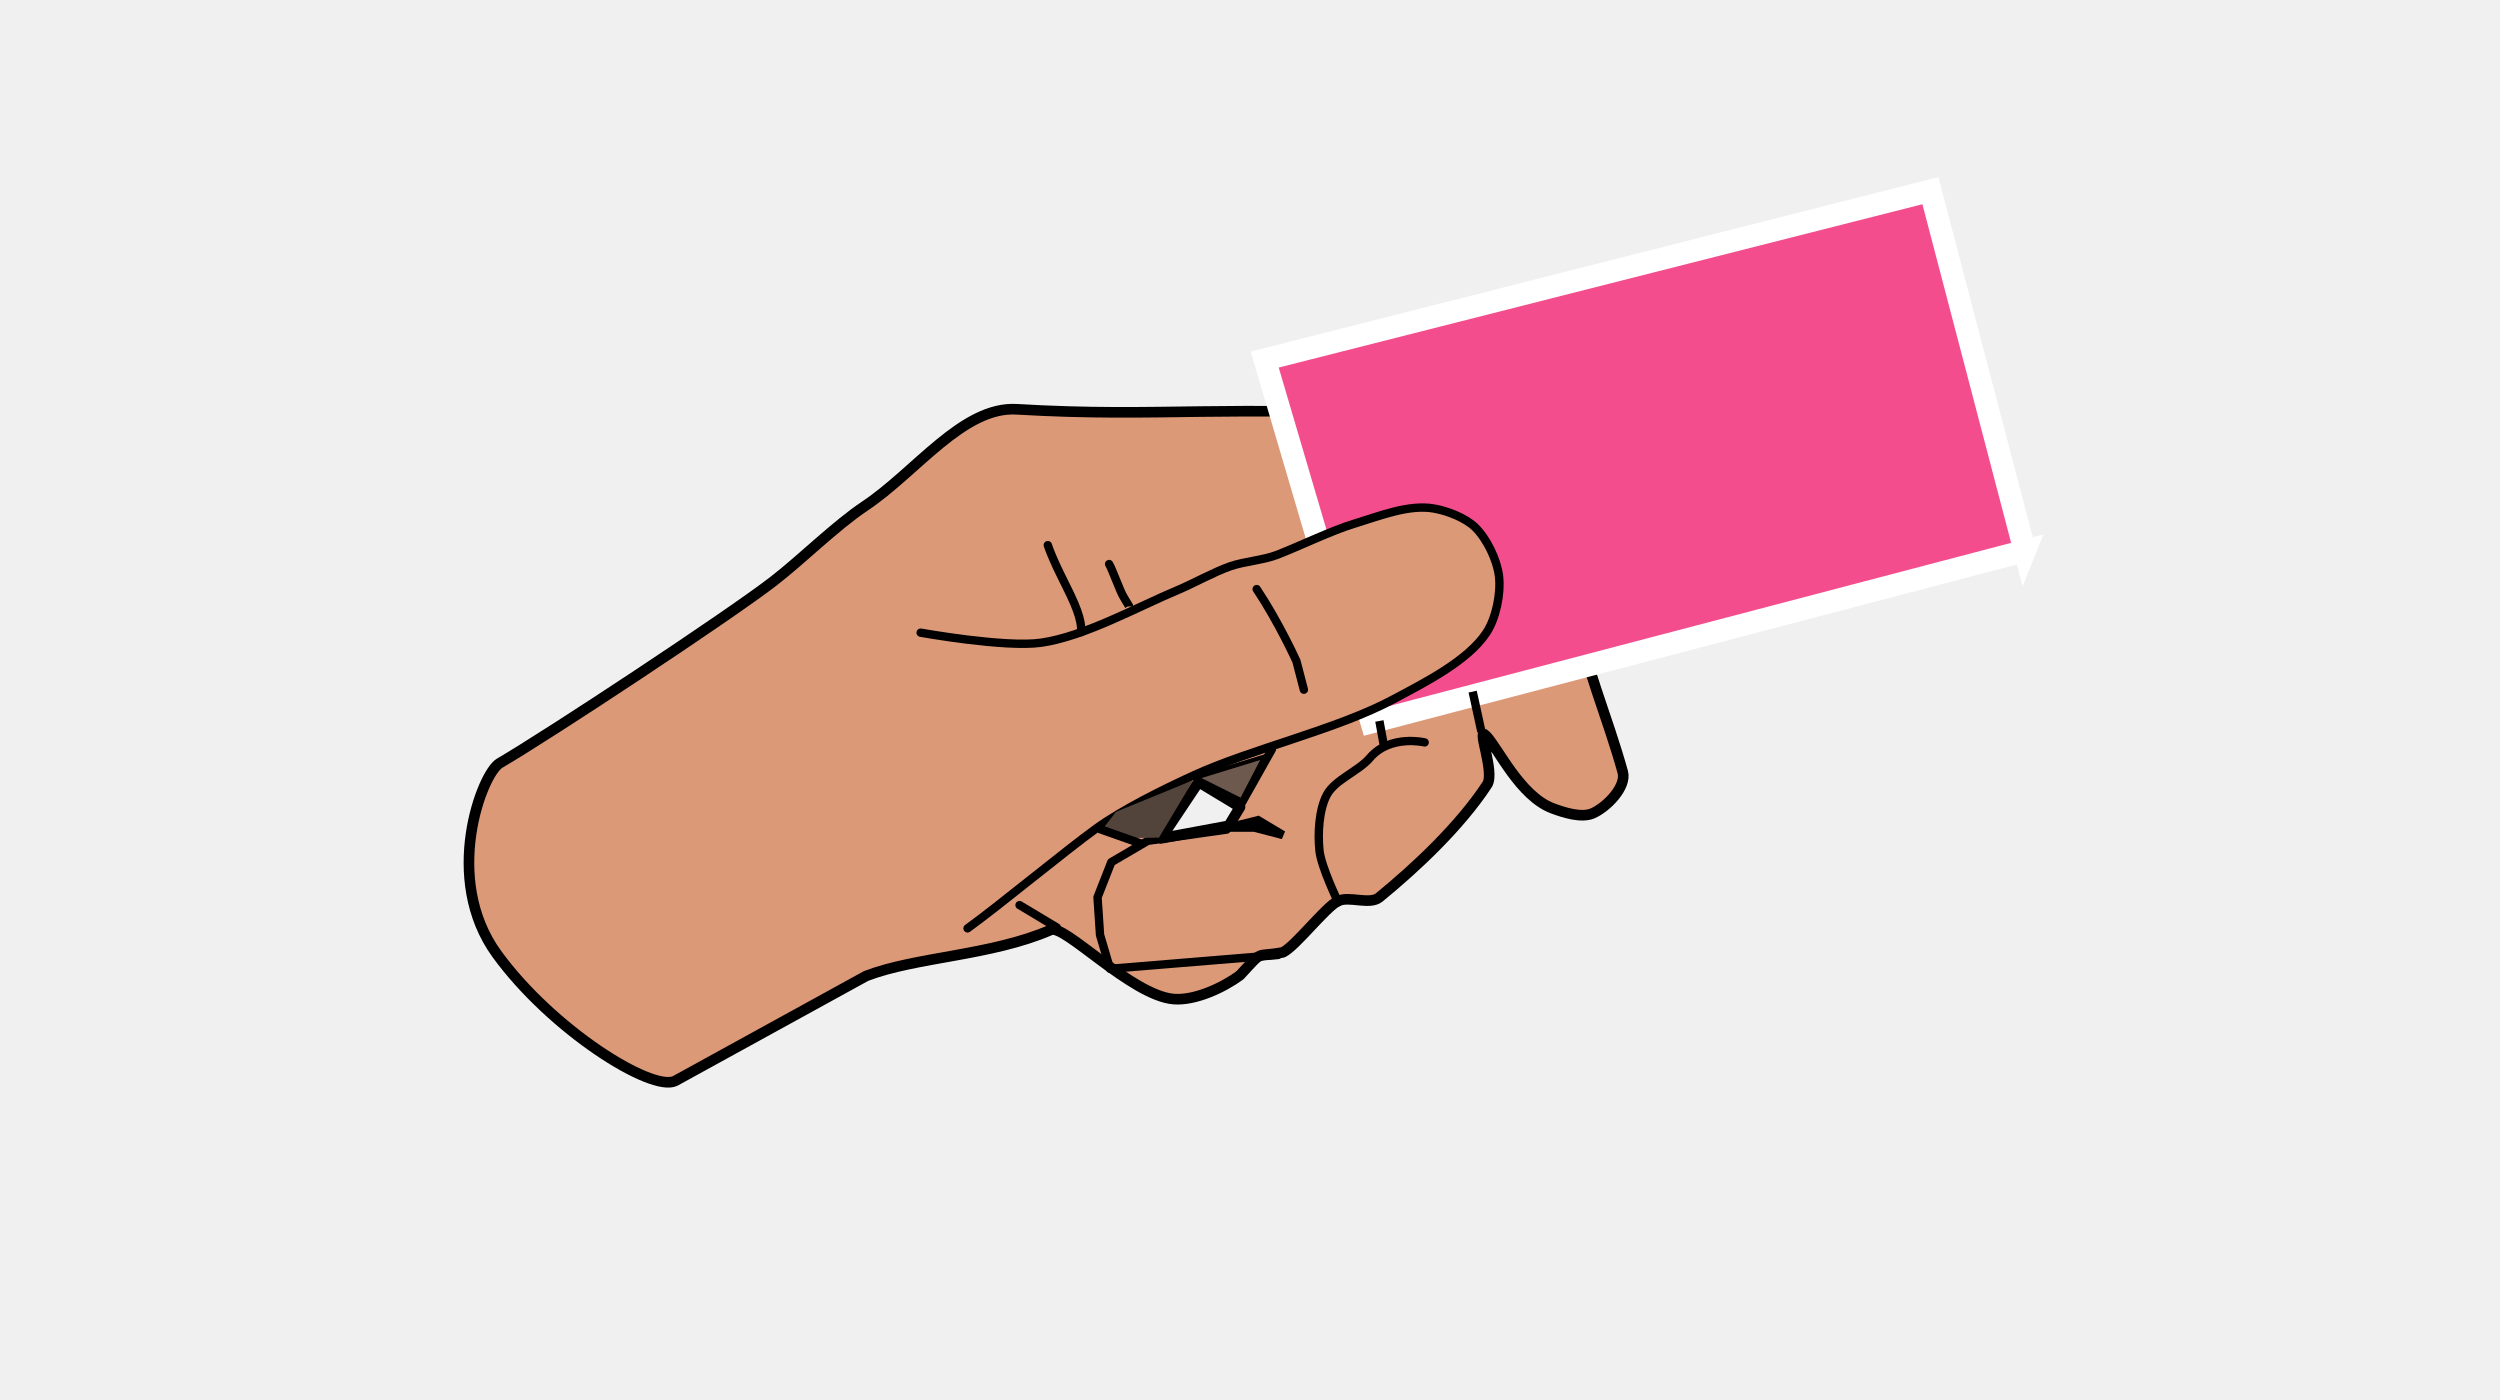
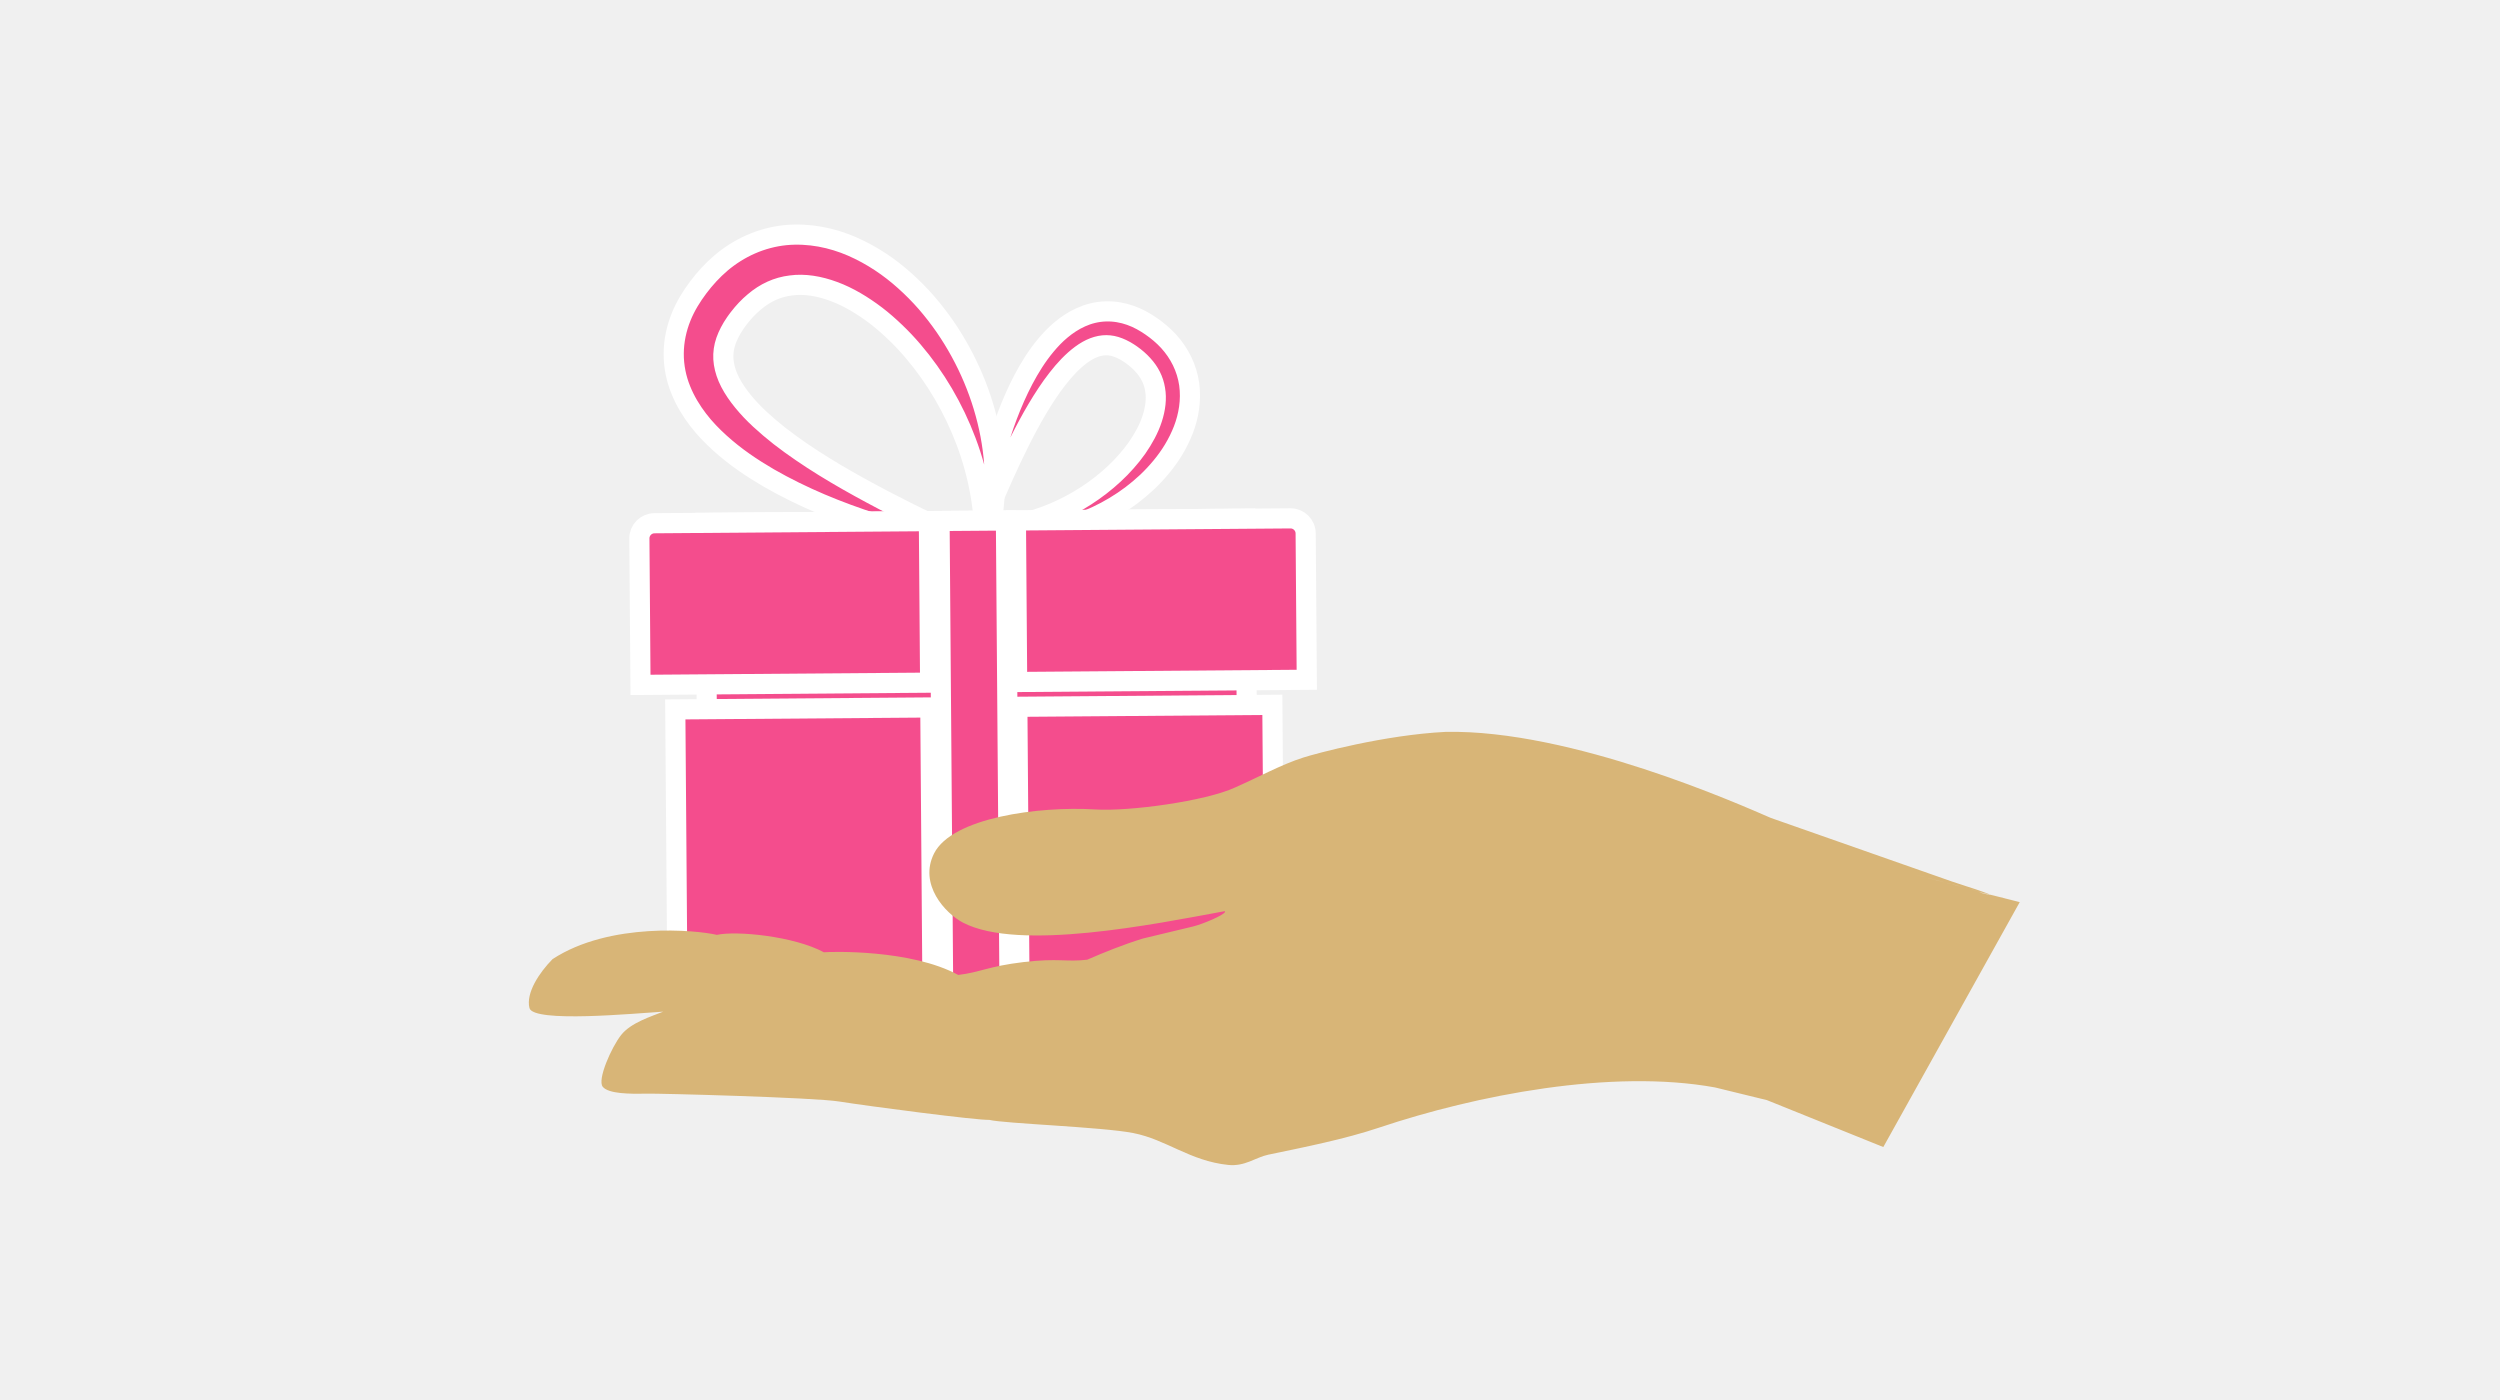
<svg xmlns="http://www.w3.org/2000/svg" version="1.1" id="Layer_1" x="0px" y="0px" width="768px" height="430px" viewBox="0 0 768 430" enable-background="new 0 0 768 430" xml:space="preserve">
  <g>
-     <g>
-       <g>
-         <path fill="#DB9977" stroke="#000000" stroke-width="3.263" stroke-linecap="round" stroke-linejoin="round" d="     M312.361,125.731c44.711,2.641,64.167-1.543,124.095,2.337c23.173,1.5,43.887,38.009,47.785,60.9     c2.676,15.706,9.496,31.001,14.26,48.169c1.263,4.547-4.922,10.856-9.251,12.731c-3.422,1.483-8.865-0.25-12.353-1.571     c-9.993-3.789-16.609-18.395-20.413-22.32c-3.138-3.242,2.851,11.248,0.383,15.022c-8.27,12.653-21.726,25.335-33.146,34.672     c-2.967,2.425-9.295-0.548-12.731,1.146c-3.817,1.877-13.04,13.91-16.884,15.738c-8.84,1.694-5.555-1.197-13.164,7.011     c-5.216,3.893-13.924,7.889-20.411,7.345c-12.949-1.086-33.8-23.37-37.772-21.223c-18.3,7.938-41.402,8.229-56.692,14.133     l-58.709,32.272c-7.243,3.379-37.802-15.729-54.712-39.001c-16.909-23.27-4.545-55.486,0.838-58.632     c15.159-8.851,70.203-45.165,84.097-55.888c8.65-6.674,19.051-17.064,28.137-23.13     C281.457,144.938,295.807,124.746,312.361,125.731L312.361,125.731z M368.207,240.232l-11.541,17.312l20.794-3.862l3.48-5.771     L368.207,240.232z" />
-         <g>
-           <path fill="none" stroke="#000000" stroke-width="2.576" stroke-linecap="round" stroke-linejoin="round" d="M390.73,230.168      l-13.875,24.666l-24.281,3.468l-11.176,6.552l-4.239,10.793l0.77,11.562c1.029,3.469,2.057,6.938,3.084,10.407l51.578-4.243" />
-           <path fill="none" stroke="#000000" stroke-width="2.576" stroke-linecap="round" d="M437.652,228.068      c0,0-10.629-2.562-16.883,4.817c-3.338,3.941-10.631,6.64-13.104,11.179c-2.51,4.607-2.882,12.123-2.312,17.343      c0.547,5.009,5.756,15.78,5.756,15.78" />
-         </g>
-       </g>
-       <path fill="#F44D8D" stroke="#FFFFFF" stroke-width="6.868" d="M622.012,169.219L593.016,58.573L388.52,110.461l32.812,111.402    l200.682-52.65L622.012,169.219L622.012,169.219z" />
-       <g>
-         <path fill="#DB9977" stroke="#000000" stroke-width="2.576" stroke-linecap="round" d="M297.235,285.186     c9.235-6.633,30.32-24.055,39.547-30.703c8.228-5.928,20.465-11.94,29.675-16.186c17.981-8.285,44.225-14.143,61.663-23.509     c9.271-4.979,22.718-11.646,28.521-20.426c2.938-4.447,4.479-12.05,3.854-17.343c-0.588-4.981-3.729-11.532-7.324-15.032     c-3.001-2.922-8.586-5.075-12.716-5.78c-7.78-1.331-16.726,2.345-24.281,4.625c-7.182,2.167-16.895,6.933-23.895,9.635     c-4.108,1.585-10.097,2.034-14.259,3.468c-5.039,1.737-11.271,5.266-16.187,7.323c-12.46,5.213-28.641,14.271-42.009,16.186     c-11.025,1.581-36.998-3.083-36.998-3.083" />
-         <g>
-           <g>
-             <path fill="none" stroke="#000000" stroke-width="2.576" stroke-linecap="round" d="M386.052,180.968       c6.867,10.301,12.208,22.128,12.208,22.128l2.29,8.775" />
-             <path fill="none" stroke="#000000" stroke-width="2.576" stroke-linecap="round" d="M377.321,254.236l9.156-2.289l7.631,4.576       l-8.773-2.287H377.321L377.321,254.236z" />
-           </g>
-           <path fill="none" stroke="#000000" stroke-width="2.576" d="M455.096,224.798l-2.695-12.332" />
-         </g>
-       </g>
-       <path fill="#6D594E" stroke="#000000" stroke-width="1.288" d="M388.41,232.404l-7.014,13.49l-14.029-7.016L388.41,232.404    L388.41,232.404z" />
-     </g>
-     <path fill="#53443B" d="M366.59,239.664l-23.742,9.712l-3.776,4.856l8.26,3.228l8.7-0.14L366.59,239.664L366.59,239.664z" />
+     <path fill="#F44D8D" stroke="#FFFFFF" stroke-width="6.189" d="M301.328,162.352c0.343-3.939,0.968-7.843,1.715-11.725   c0.746-3.884,1.661-7.738,2.713-11.57c2.138-7.652,4.845-15.207,8.643-22.478c1.924-3.623,4.113-7.189,6.897-10.52   c1.391-1.663,2.915-3.289,4.693-4.755c1.768-1.469,3.77-2.819,6.062-3.852c2.279-1.042,4.888-1.699,7.545-1.787   c2.66-0.1,5.31,0.374,7.683,1.219c2.373,0.832,4.526,2.083,6.371,3.354c1.883,1.3,3.695,2.812,5.33,4.583   c1.621,1.778,3.046,3.823,4.14,6.067c1.096,2.242,1.848,4.676,2.198,7.133c0.678,4.943-0.159,9.795-1.792,14.032   c-1.657,4.25-3.997,8.024-6.744,11.337c-1.371,1.66-2.829,3.224-4.365,4.683c-1.547,1.45-3.161,2.806-4.832,4.072   c-6.702,5.03-14.34,8.604-22.32,10.457c-3.99,0.913-8.056,1.407-12.097,1.38C309.133,163.964,305.125,163.449,301.328,162.352z    M301.328,162.352c3.949-0.094,7.804-0.537,11.539-1.345c3.731-0.815,7.345-1.963,10.794-3.426   c6.896-2.915,13.211-6.978,18.532-11.921c1.332-1.23,2.594-2.523,3.774-3.869c1.187-1.339,2.305-2.723,3.312-4.16   c2.001-2.878,3.675-5.916,4.672-9.019c1.008-3.091,1.396-6.201,0.892-9.005c-0.449-2.811-1.736-5.346-3.778-7.548   c-1.002-1.114-2.189-2.141-3.508-3.074l-0.477-0.329l-0.526-0.344c-0.324-0.207-0.648-0.401-0.974-0.581   c-0.65-0.363-1.305-0.66-1.946-0.917c-2.585-1.019-4.99-1.009-7.614-0.019c-2.623,0.989-5.266,3.065-7.688,5.542   c-1.213,1.247-2.362,2.617-3.48,4.045c-1.122,1.426-2.193,2.927-3.217,4.477c-4.127,6.203-7.653,13.043-10.961,20.021   C307.368,147.873,304.327,155.056,301.328,162.352z" />
+     <path fill="#F44D8D" stroke="#FFFFFF" stroke-width="6.189" d="M302.473,168.699c-5.755-0.736-11.442-1.885-17.089-3.211   c-5.651-1.323-11.248-2.895-16.804-4.667c-11.093-3.59-22.009-8.008-32.445-14.01c-5.197-3.036-10.297-6.458-15.015-10.738   c-2.355-2.139-4.65-4.471-6.694-7.163c-2.048-2.682-3.91-5.696-5.287-9.118c-1.392-3.405-2.202-7.268-2.171-11.17   c0.011-3.904,0.864-7.762,2.243-11.192c1.362-3.429,3.322-6.512,5.296-9.142c2.02-2.685,4.344-5.251,7.037-7.542   c2.703-2.271,5.786-4.24,9.143-5.709c3.353-1.473,6.966-2.432,10.59-2.8c7.288-0.7,14.353,0.816,20.467,3.464   c6.134,2.681,11.527,6.336,16.223,10.562c2.353,2.109,4.559,4.338,6.606,6.679c2.035,2.354,3.927,4.801,5.684,7.325   c6.977,10.127,11.764,21.541,14.006,33.351c1.101,5.904,1.583,11.896,1.302,17.818   C305.303,157.351,304.308,163.197,302.473,168.699z M302.473,168.699c0.099-5.797-0.322-11.475-1.287-16.999   c-0.972-5.52-2.441-10.886-4.382-16.031c-3.863-10.286-9.445-19.786-16.377-27.882c-1.725-2.026-3.545-3.954-5.449-5.764   c-1.894-1.82-3.854-3.542-5.903-5.104c-4.102-3.104-8.456-5.74-12.947-7.386c-4.473-1.663-9.008-2.415-13.15-1.844   c-4.148,0.491-7.942,2.229-11.292,5.09c-1.692,1.404-3.27,3.084-4.714,4.962l-0.512,0.681l-0.536,0.751   c-0.321,0.462-0.625,0.927-0.909,1.393c-0.571,0.932-1.045,1.874-1.46,2.797c-1.648,3.731-1.776,7.259-0.481,11.164   c1.293,3.905,4.182,7.903,7.669,11.602c1.755,1.853,3.697,3.617,5.724,5.342c2.024,1.73,4.161,3.389,6.372,4.985   c8.85,6.42,18.67,11.995,28.706,17.261C281.604,158.983,291.955,163.869,302.473,168.699z" />
+     <rect x="217.208" y="159.98" transform="matrix(1 -0.0077 0.0077 1 -1.7659 2.3075)" fill="#F44D8D" stroke="#FFFFFF" stroke-width="6.189" width="165.875" height="143.091" />
+     <rect x="227.862" y="221.302" transform="matrix(-0.0077 -1 1 -0.0077 70.1809 532.6422)" fill="#F44D8D" stroke="#FFFFFF" stroke-width="6.189" width="143.026" height="20.395" />
+     <path fill="#F44D8D" stroke="#FFFFFF" stroke-width="6.189" d="M396.415,159.24l-84.327,0.647l0.38,49.622l88.976-0.683   l-0.345-44.973C401.08,161.288,398.979,159.22,396.415,159.24z" />
+     <path fill="#F44D8D" stroke="#FFFFFF" stroke-width="6.189" d="M313.187,302.973l73.696-0.564c2.566-0.02,4.627-2.119,4.607-4.686   l-0.622-81.199l-78.341,0.602L313.187,302.973z" />
+     <path fill="#F44D8D" stroke="#FFFFFF" stroke-width="6.189" d="M196.415,165.424l0.345,44.972l88.975-0.683l-0.38-49.622   l-84.326,0.646C198.464,160.758,196.396,162.859,196.415,165.424z" />
+     <path fill="#F44D8D" stroke="#FFFFFF" stroke-width="6.189" d="M208.07,299.131c0.02,2.564,2.12,4.633,4.685,4.613l73.698-0.564   l-0.659-85.85l-78.346,0.6L208.07,299.131z" />
  </g>
-   <g>
-     <g>
-       <path fill="none" stroke="#000000" stroke-width="2.576" d="M350.618,259.199l-12.971-4.579" />
-       <path fill="none" stroke="#000000" stroke-width="2.576" stroke-linecap="round" d="M324.655,284.918l-11.446-6.868" />
-       <path fill="none" stroke="#000000" stroke-width="2.576" d="M425.098,228.898l-1.349-7.42" />
-     </g>
-     <g>
-       <path fill="none" stroke="#000000" stroke-width="2.576" stroke-linecap="round" d="M321.888,167.469    c0.465,1.396,1.3,3.53,2.79,6.742c1.749,3.772,3.841,7.616,5.347,11.158c1.266,2.979,1.976,5.566,2.092,7.207    c0.049,0.695,0,1.162,0,1.394v0.232" />
-       <path fill="none" stroke="#000000" stroke-width="2.576" stroke-linecap="round" d="M340.716,173.28    c0.464,0.697,1.597,3.62,2.325,5.347c0.657,1.559,1.569,3.99,2.325,5.115c0.648,0.964,0.93,1.627,1.395,2.324v0.232v-0.232" />
-     </g>
-   </g>
+   <path fill-rule="evenodd" clip-rule="evenodd" fill="#D8B577" d="M578.553,352.371l41.904-75.234c-72.03-18.961,0.875,0.197,0,0  c-30.345-7.785,8.462,3.066-20.838-6.344c-18.539-6.502-37.091-13.021-55.632-19.533c-9.279-3.996-61.203-27.234-99.93-26.426  c-18.799,0.947-39.807,6.648-43.672,7.879c-6.837,2.174-13.988,6.146-20.986,9.207c-9.067,4.195-32.449,7.4-42.987,6.742  c-17.26-1.064-43.918,2.506-49.465,13.51c-4.782,9.467,3.389,18.422,8.939,21.291c17.19,8.873,58.628,0.459,80.397-3.562  c0.009,0.096,0.016,0.193,0.021,0.291c-0.533,1.018-6.621,3.604-9.632,4.385c-5.19,1.246-10.38,2.494-15.571,3.738  c-5.944,1.826-12.153,4.332-17.099,6.506c-6.518,0.771-8.749-0.557-19.569,0.727c-10.819,1.285-13.378,3.168-20.069,3.957  c-14.593-7.938-39.126-7.154-41.272-6.967c-9.229-4.979-26.953-6.674-32.873-5.344c-6.233-1.48-32.902-4.057-50.485,7.455  c-4.068,4.158-8.209,10.344-7.089,15s32.371,1.668,41.097,1.131c-3.596,1.438-9.966,3.389-12.946,7.191  c-2.98,3.801-7.397,13.768-5.619,15.906c1.779,2.139,8.214,2.201,13.133,2.09c4.077-0.102,51.737,1.178,59.425,2.408  c9.038,1.453,42.733,5.838,46.149,5.648c4.713,1.16,34.545,2.158,44.235,4.047c10.191,1.986,17.363,8.553,29.141,9.793  c5.189,0.555,8.434-2.324,12.386-3.15c11.039-2.303,23.378-4.74,34.034-8.311c29.721-9.957,71.33-18.119,103.166-12.344  c5.327,1.299,10.644,2.6,15.957,3.902" />
+   <path fill-rule="evenodd" clip-rule="evenodd" fill="#D8B577" d="M578.144,353.73" />
</svg>
